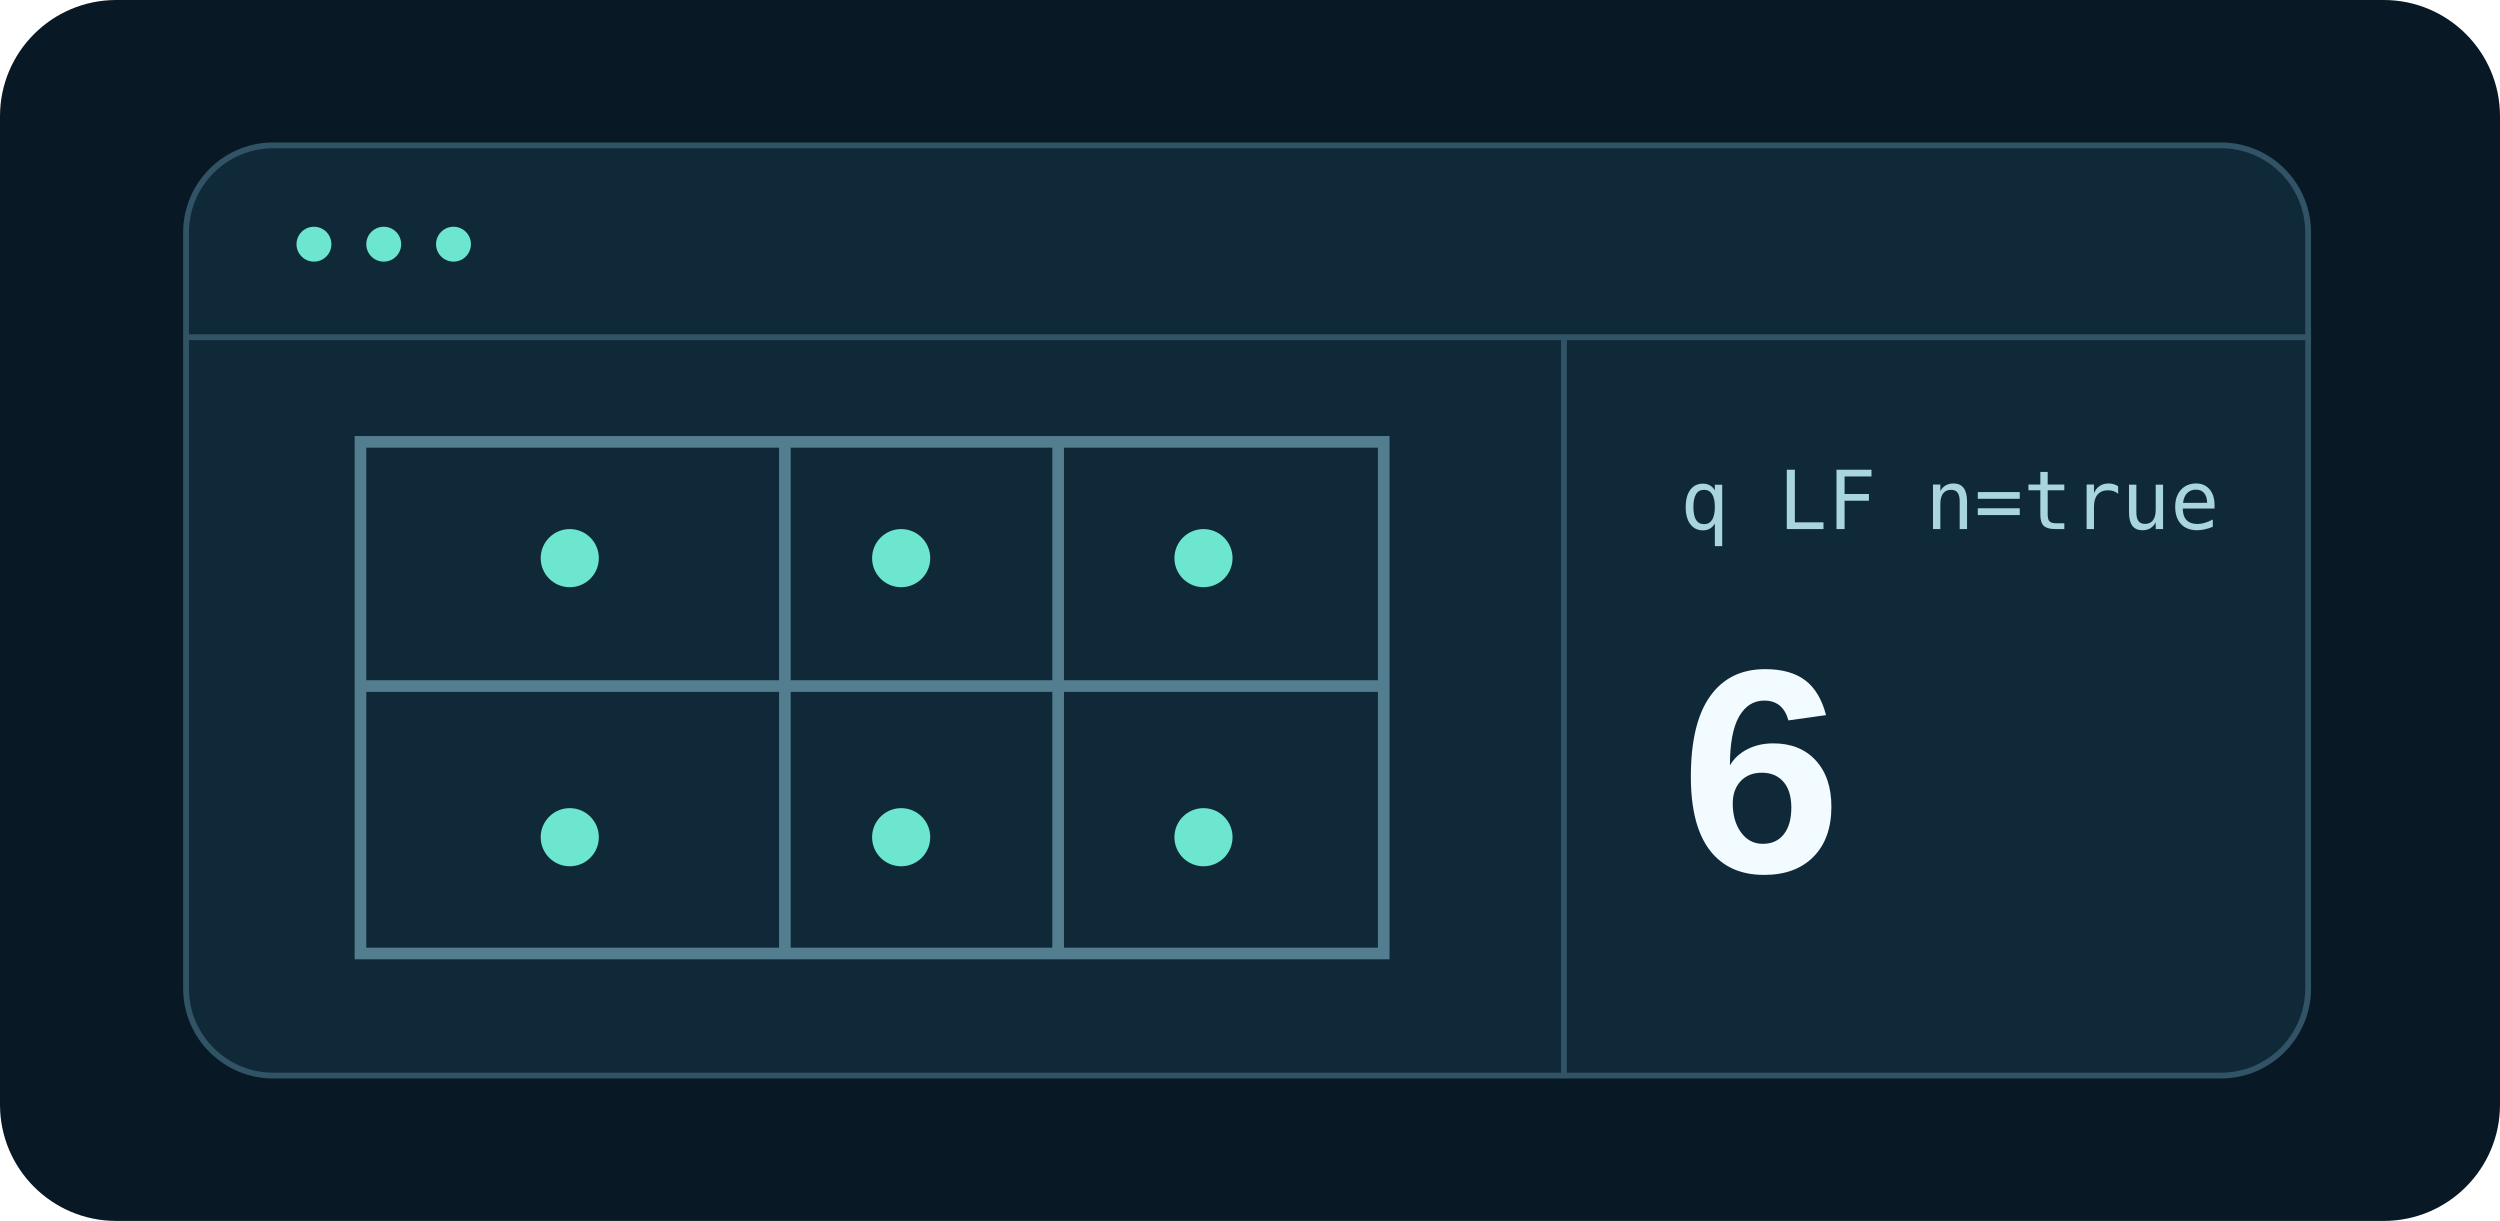
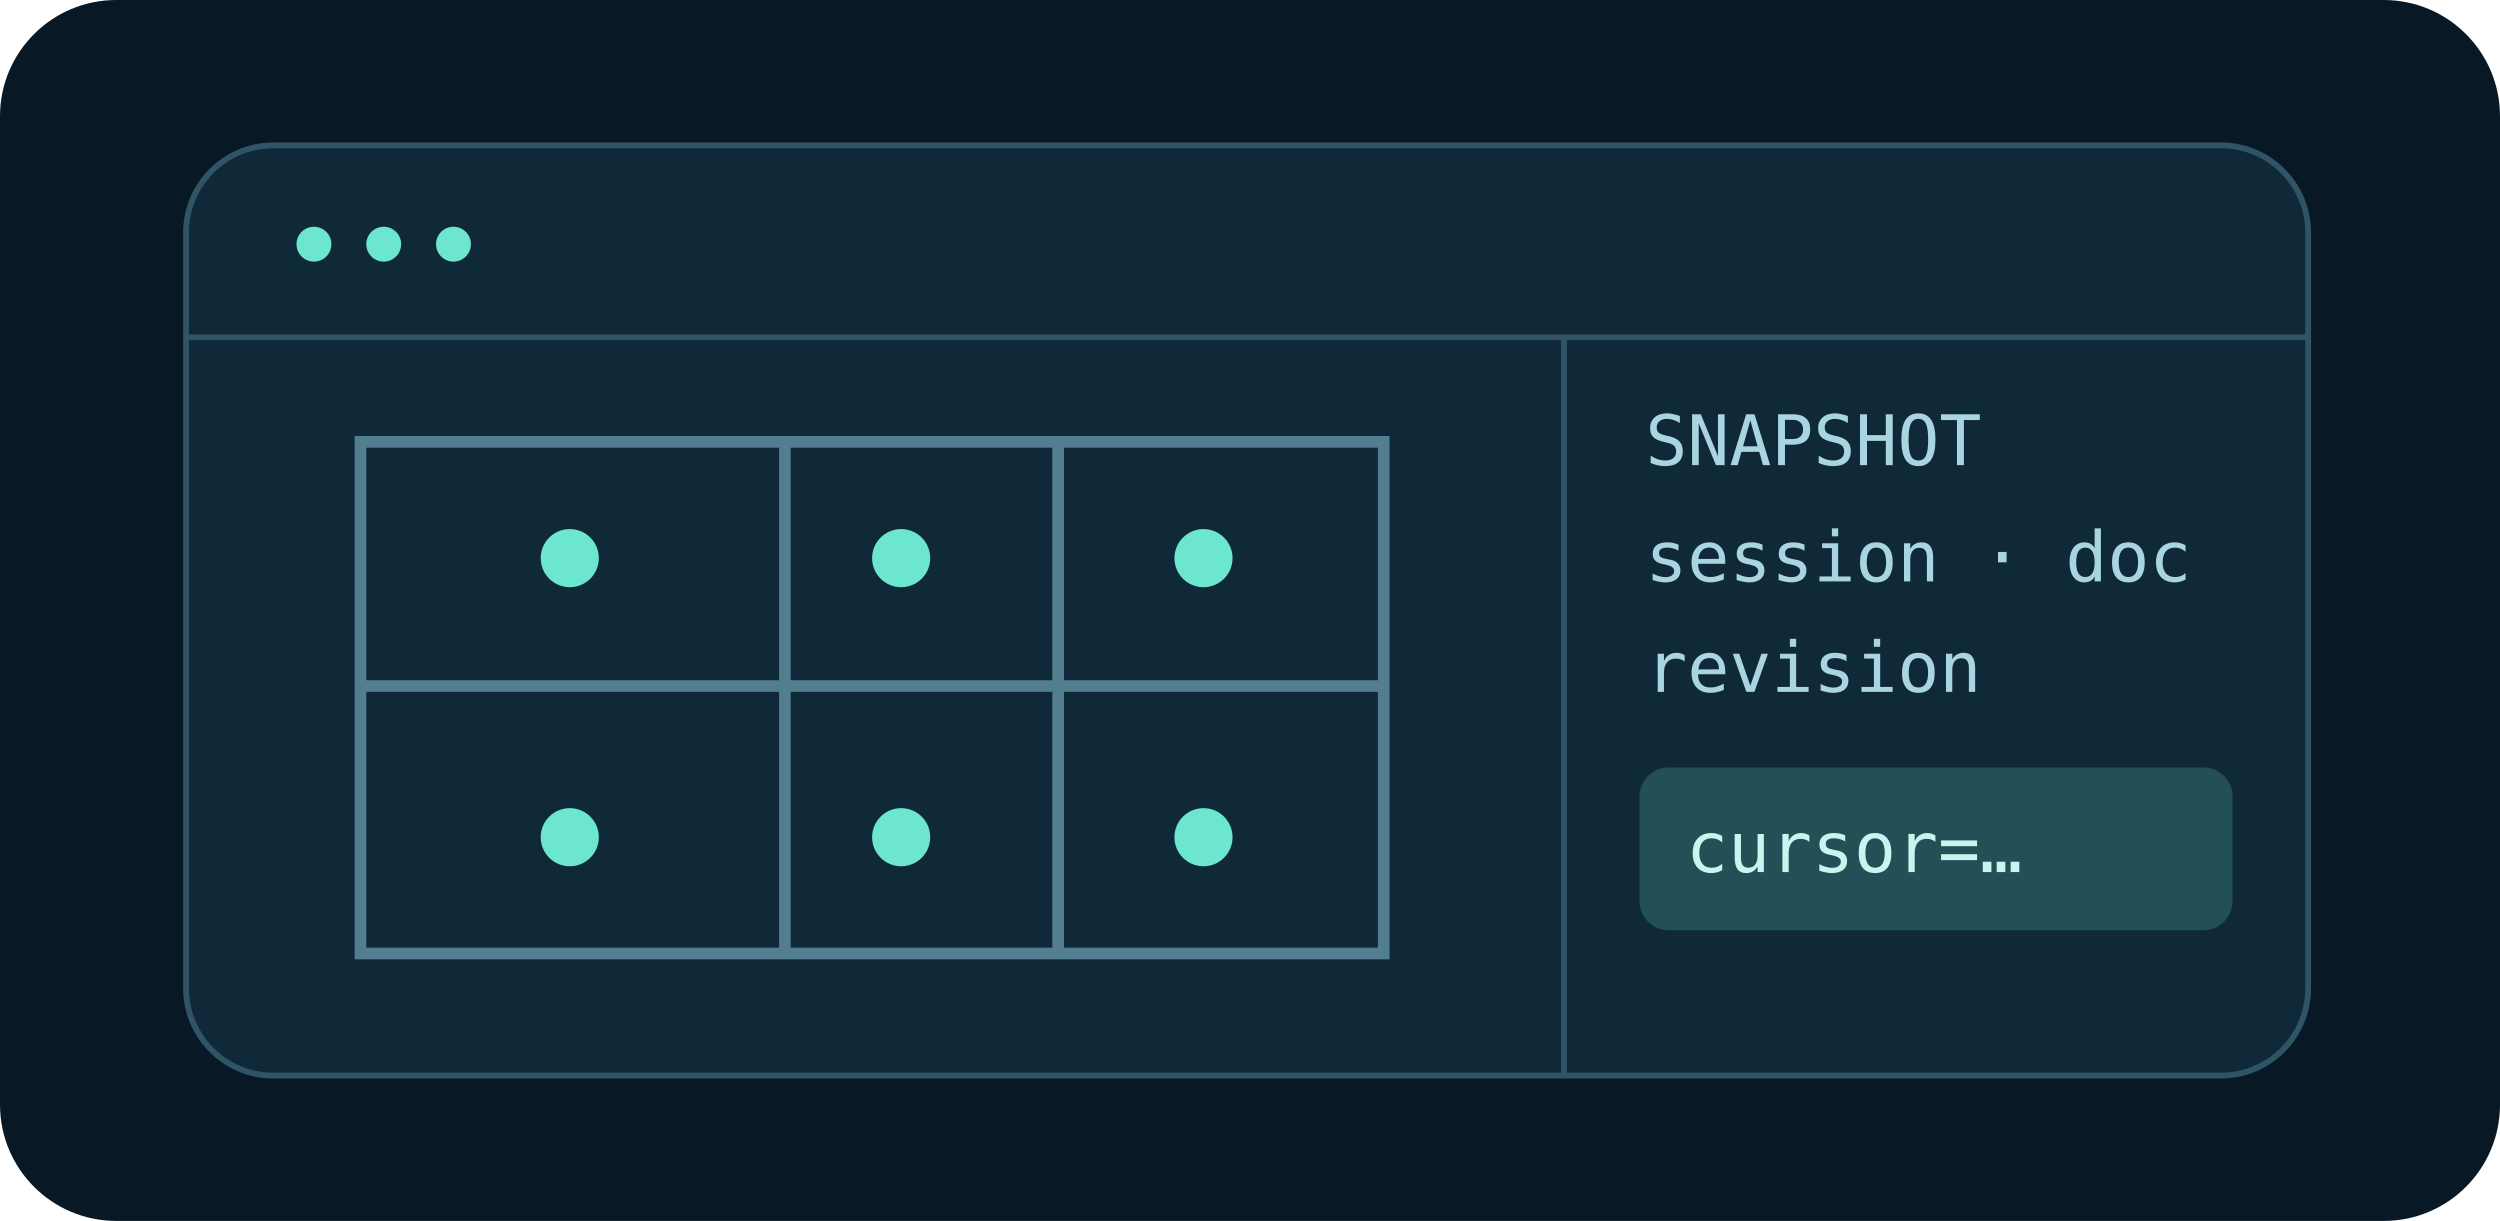
<svg xmlns="http://www.w3.org/2000/svg" width="430" height="210" viewBox="0 0 430 210">
  <rect width="430" height="210" rx="20" fill="#081925" />
  <rect x="32" y="25" width="365" height="160" rx="15" fill="#102938" stroke="#315366" />
  <path d="M32 58h365M269 58v127" stroke="#315366" />
  <g fill="#6de6d0">
    <circle cx="54" cy="42" r="3" />
    <circle cx="66" cy="42" r="3" />
    <circle cx="78" cy="42" r="3" />
  </g>
  <path d="M62 76h176v88H62zM135 76v88m47-88v88M62 118h176" fill="none" stroke="#527e90" stroke-width="2" />
  <g fill="#6de6d0">
    <circle cx="98" cy="96" r="5" />
    <circle cx="155" cy="96" r="5" />
    <circle cx="207" cy="96" r="5" />
    <circle cx="98" cy="144" r="5" />
    <circle cx="155" cy="144" r="5" />
    <circle cx="207" cy="144" r="5" />
  </g>
-   <text x="289" y="91" fill="#a8d5df" font-size="14" font-family="monospace">q LF n=true</text>
-   <text x="289" y="150" fill="#f2fbff" font-size="50" font-weight="700" font-family="Arial">6</text>
+   <g font-family="monospace" font-size="12" fill="#a8d5df">
+     <text x="283" y="80">SNAPSHOT</text>
+     <text x="283" y="100">session · doc</text>
+     <text x="283" y="119">revision</text>
+   </g>
+   <rect x="282" y="132" width="102" height="28" rx="5" fill="#235057" />
+   <text x="290" y="150" fill="#c6f7ee" font-size="12" font-family="monospace">cursor=…</text>
</svg>
